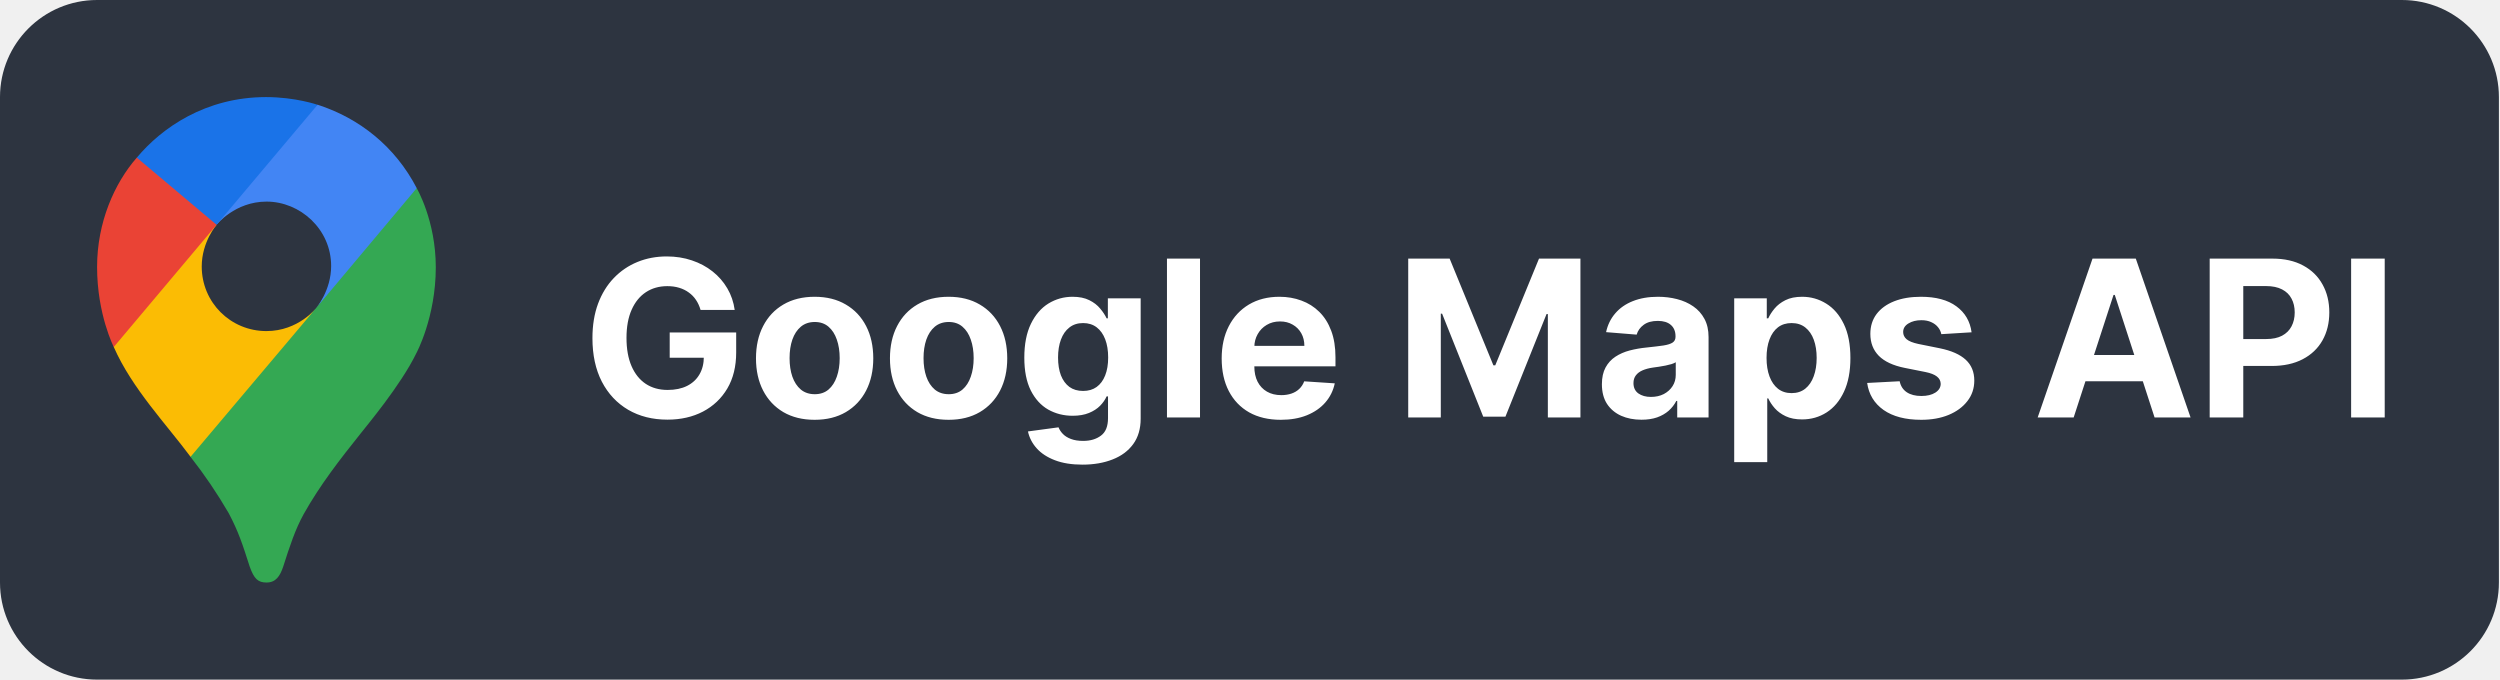
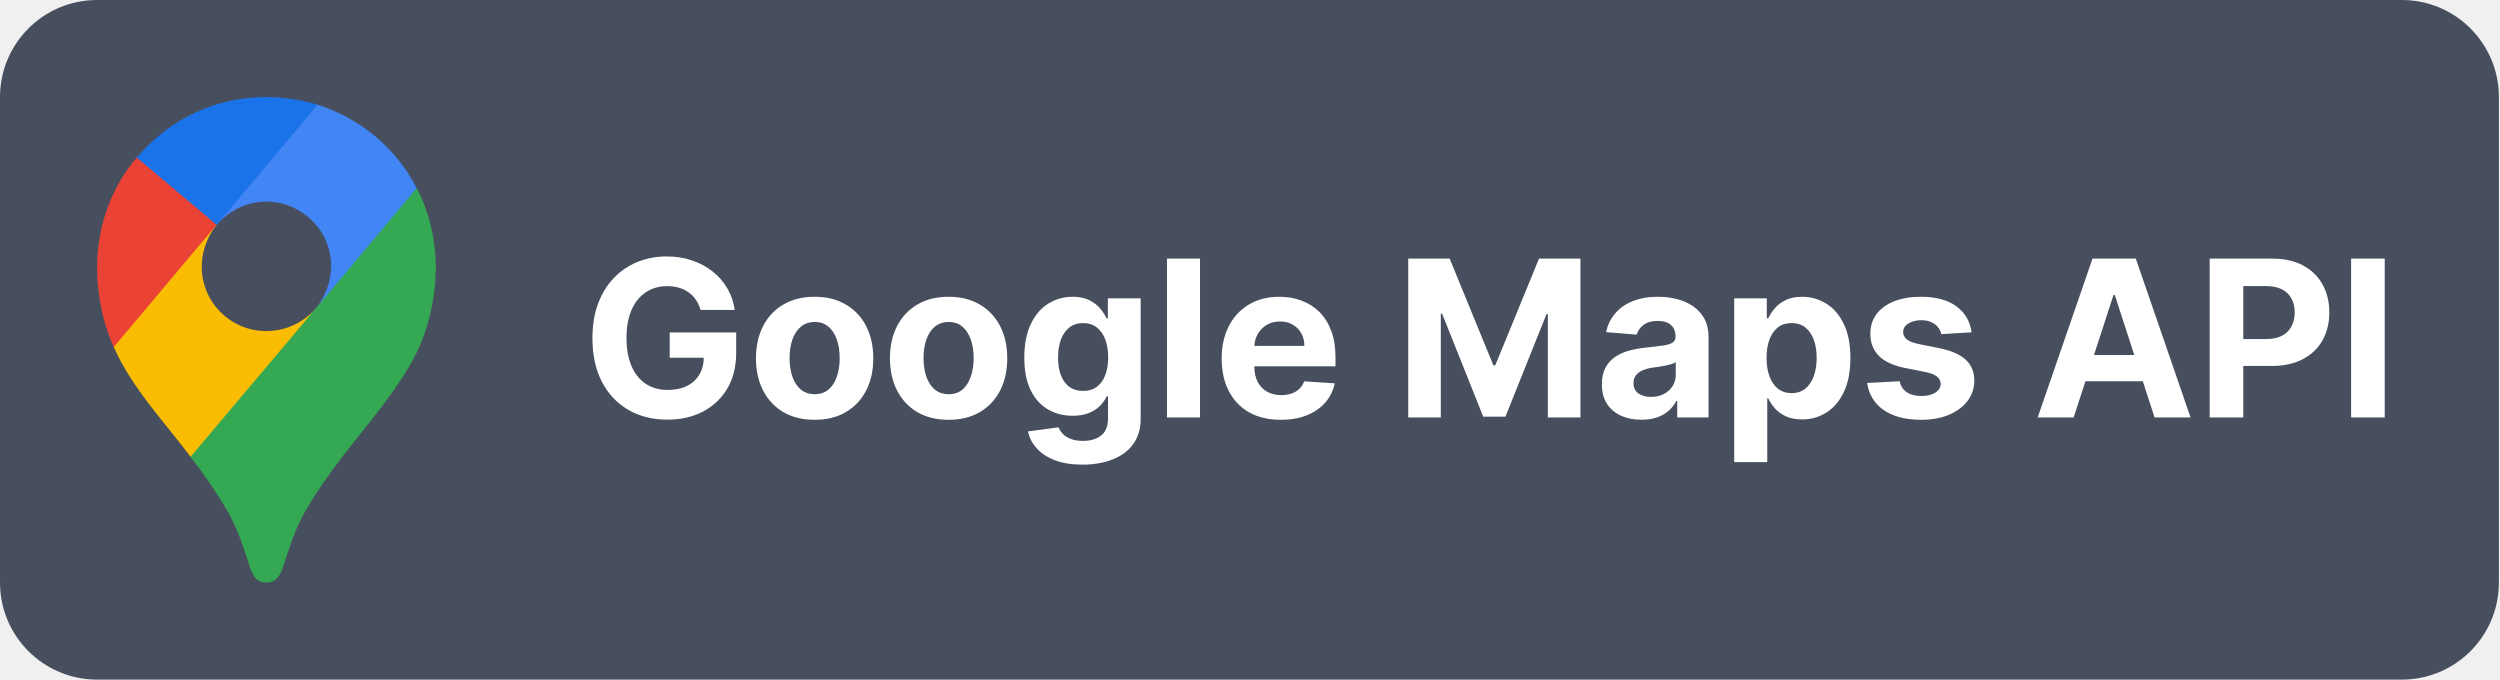
<svg xmlns="http://www.w3.org/2000/svg" width="515" height="140" viewBox="0 0 515 140" fill="none">
-   <rect width="514.773" height="140" rx="20" fill="#2D3440" />
+   <rect width="514.773" height="140" rx="20" fill="#474F5E" />
  <path d="M39.238 94.097C42.131 97.784 44.764 101.667 47.118 105.719C49.128 109.53 49.965 112.114 51.434 116.706C52.335 119.243 53.149 120 54.899 120C56.807 120 57.672 118.712 58.341 116.72C59.729 112.384 60.819 109.074 62.537 105.947C65.91 99.91 70.1 94.546 74.218 89.39C75.333 87.93 82.54 79.429 85.785 72.722C85.785 72.722 89.773 65.353 89.773 55.062C89.773 45.437 85.84 38.76 85.84 38.76L74.517 41.793L67.64 59.904L65.939 62.401L65.599 62.854L65.147 63.42L64.352 64.325L63.218 65.459L57.094 70.448L41.785 79.288L39.238 94.097Z" fill="#34A853" />
  <path d="M23.437 71.483C27.174 80.017 34.379 87.519 39.254 94.103L65.147 63.432C65.147 63.432 61.499 68.203 54.882 68.203C47.511 68.203 41.557 62.317 41.557 54.895C41.557 49.806 44.618 46.31 44.618 46.31L27.042 51.019L23.437 71.483Z" fill="#FBBC04" />
  <path d="M65.436 21.577C74.035 24.35 81.396 30.171 85.848 38.754L65.155 63.414C65.155 63.414 68.216 59.855 68.216 54.797C68.216 47.203 61.821 41.529 54.913 41.529C48.38 41.529 44.628 46.292 44.628 46.292V30.757L65.436 21.577Z" fill="#4285F4" />
  <path d="M28.181 32.474C33.317 26.328 42.355 20 54.815 20C60.86 20 65.414 21.587 65.414 21.587L44.609 46.306H29.868L28.181 32.474Z" fill="#1A73E8" />
  <path d="M23.437 71.483C23.437 71.483 20 64.751 20 55C20 45.783 23.583 37.726 28.181 32.474L44.62 46.308L23.437 71.483Z" fill="#EA4335" />
  <path d="M144.319 63.852C144.095 63.074 143.781 62.387 143.376 61.79C142.971 61.183 142.475 60.672 141.89 60.256C141.314 59.83 140.654 59.505 139.908 59.281C139.173 59.057 138.358 58.946 137.463 58.946C135.79 58.946 134.32 59.361 133.053 60.192C131.795 61.023 130.815 62.232 130.112 63.82C129.409 65.396 129.058 67.325 129.058 69.604C129.058 71.884 129.404 73.823 130.096 75.421C130.789 77.019 131.769 78.239 133.037 79.081C134.304 79.912 135.801 80.327 137.527 80.327C139.093 80.327 140.43 80.05 141.538 79.496C142.657 78.931 143.509 78.138 144.095 77.115C144.691 76.092 144.99 74.883 144.99 73.488L146.396 73.695H137.958V68.486H151.653V72.609C151.653 75.485 151.046 77.957 149.832 80.023C148.617 82.079 146.945 83.667 144.814 84.785C142.683 85.894 140.244 86.447 137.495 86.447C134.427 86.447 131.732 85.771 129.409 84.418C127.087 83.054 125.276 81.121 123.976 78.617C122.687 76.103 122.042 73.12 122.042 69.668C122.042 67.016 122.426 64.651 123.193 62.573C123.971 60.485 125.057 58.717 126.453 57.268C127.848 55.819 129.473 54.716 131.327 53.96C133.18 53.203 135.189 52.825 137.351 52.825C139.205 52.825 140.931 53.097 142.529 53.64C144.127 54.173 145.544 54.929 146.779 55.909C148.026 56.89 149.043 58.056 149.832 59.409C150.62 60.751 151.126 62.232 151.35 63.852H144.319ZM167.813 86.479C165.331 86.479 163.184 85.952 161.373 84.897C159.573 83.832 158.183 82.351 157.202 80.455C156.222 78.548 155.732 76.337 155.732 73.823C155.732 71.288 156.222 69.072 157.202 67.175C158.183 65.269 159.573 63.788 161.373 62.733C163.184 61.668 165.331 61.135 167.813 61.135C170.296 61.135 172.437 61.668 174.237 62.733C176.048 63.788 177.444 65.269 178.424 67.175C179.404 69.072 179.894 71.288 179.894 73.823C179.894 76.337 179.404 78.548 178.424 80.455C177.444 82.351 176.048 83.832 174.237 84.897C172.437 85.952 170.296 86.479 167.813 86.479ZM167.845 81.206C168.975 81.206 169.917 80.886 170.674 80.247C171.43 79.597 172 78.713 172.384 77.594C172.778 76.476 172.975 75.203 172.975 73.775C172.975 72.348 172.778 71.075 172.384 69.956C172 68.837 171.43 67.953 170.674 67.303C169.917 66.653 168.975 66.329 167.845 66.329C166.705 66.329 165.747 66.653 164.969 67.303C164.202 67.953 163.621 68.837 163.227 69.956C162.843 71.075 162.652 72.348 162.652 73.775C162.652 75.203 162.843 76.476 163.227 77.594C163.621 78.713 164.202 79.597 164.969 80.247C165.747 80.886 166.705 81.206 167.845 81.206ZM195.411 86.479C192.929 86.479 190.782 85.952 188.971 84.897C187.171 83.832 185.78 82.351 184.8 80.455C183.82 78.548 183.33 76.337 183.33 73.823C183.33 71.288 183.82 69.072 184.8 67.175C185.78 65.269 187.171 63.788 188.971 62.733C190.782 61.668 192.929 61.135 195.411 61.135C197.893 61.135 200.035 61.668 201.835 62.733C203.646 63.788 205.042 65.269 206.022 67.175C207.002 69.072 207.492 71.288 207.492 73.823C207.492 76.337 207.002 78.548 206.022 80.455C205.042 82.351 203.646 83.832 201.835 84.897C200.035 85.952 197.893 86.479 195.411 86.479ZM195.443 81.206C196.572 81.206 197.515 80.886 198.271 80.247C199.028 79.597 199.598 78.713 199.981 77.594C200.375 76.476 200.573 75.203 200.573 73.775C200.573 72.348 200.375 71.075 199.981 69.956C199.598 68.837 199.028 67.953 198.271 67.303C197.515 66.653 196.572 66.329 195.443 66.329C194.303 66.329 193.344 66.653 192.566 67.303C191.799 67.953 191.219 68.837 190.825 69.956C190.441 71.075 190.249 72.348 190.249 73.775C190.249 75.203 190.441 76.476 190.825 77.594C191.219 78.713 191.799 79.597 192.566 80.247C193.344 80.886 194.303 81.206 195.443 81.206ZM222.977 95.716C220.771 95.716 218.88 95.412 217.304 94.805C215.738 94.209 214.491 93.394 213.564 92.36C212.638 91.327 212.036 90.165 211.759 88.876L218.055 88.029C218.247 88.519 218.55 88.978 218.966 89.404C219.381 89.83 219.93 90.171 220.612 90.427C221.304 90.693 222.146 90.826 223.136 90.826C224.617 90.826 225.837 90.464 226.796 89.739C227.765 89.026 228.25 87.827 228.25 86.144V81.653H227.962C227.664 82.335 227.217 82.98 226.62 83.587C226.024 84.194 225.256 84.69 224.319 85.073C223.381 85.457 222.263 85.648 220.963 85.648C219.12 85.648 217.442 85.222 215.929 84.37C214.427 83.507 213.229 82.191 212.334 80.423C211.45 78.644 211.008 76.396 211.008 73.679C211.008 70.899 211.46 68.576 212.366 66.712C213.271 64.848 214.475 63.452 215.977 62.525C217.49 61.598 219.147 61.135 220.947 61.135C222.321 61.135 223.472 61.369 224.399 61.838C225.326 62.296 226.071 62.871 226.636 63.564C227.211 64.246 227.653 64.917 227.962 65.577H228.218V61.455H234.978V86.24C234.978 88.328 234.466 90.075 233.444 91.481C232.421 92.887 231.004 93.942 229.193 94.645C227.392 95.359 225.32 95.716 222.977 95.716ZM223.12 80.535C224.218 80.535 225.145 80.263 225.901 79.72C226.668 79.166 227.254 78.377 227.659 77.355C228.074 76.321 228.282 75.086 228.282 73.647C228.282 72.209 228.08 70.963 227.675 69.908C227.27 68.843 226.684 68.017 225.917 67.431C225.15 66.845 224.218 66.552 223.12 66.552C222.002 66.552 221.059 66.856 220.292 67.463C219.525 68.06 218.944 68.891 218.55 69.956C218.156 71.021 217.959 72.252 217.959 73.647C217.959 75.064 218.156 76.289 218.55 77.323C218.955 78.346 219.536 79.139 220.292 79.704C221.059 80.258 222.002 80.535 223.12 80.535ZM247.202 53.273V86H240.395V53.273H247.202ZM263.842 86.479C261.317 86.479 259.144 85.968 257.322 84.945C255.511 83.912 254.115 82.452 253.135 80.567C252.155 78.671 251.665 76.428 251.665 73.839C251.665 71.314 252.155 69.098 253.135 67.191C254.115 65.284 255.495 63.798 257.274 62.733C259.064 61.668 261.162 61.135 263.57 61.135C265.189 61.135 266.697 61.396 268.092 61.918C269.499 62.429 270.724 63.202 271.768 64.235C272.823 65.269 273.643 66.568 274.229 68.134C274.815 69.69 275.108 71.511 275.108 73.599V75.469H254.382V71.25H268.7C268.7 70.27 268.487 69.402 268.061 68.646C267.634 67.889 267.043 67.298 266.287 66.872C265.541 66.435 264.673 66.217 263.682 66.217C262.649 66.217 261.732 66.456 260.933 66.936C260.145 67.404 259.527 68.038 259.08 68.837C258.632 69.626 258.403 70.505 258.393 71.474V75.485C258.393 76.7 258.616 77.749 259.064 78.633C259.522 79.517 260.166 80.199 260.997 80.679C261.828 81.158 262.814 81.398 263.954 81.398C264.71 81.398 265.403 81.291 266.031 81.078C266.66 80.865 267.198 80.546 267.645 80.119C268.092 79.693 268.433 79.171 268.668 78.553L274.964 78.969C274.644 80.481 273.989 81.803 272.998 82.932C272.018 84.05 270.751 84.924 269.195 85.553C267.65 86.171 265.866 86.479 263.842 86.479ZM290.093 53.273H298.626L307.639 75.261H308.023L317.036 53.273H325.569V86H318.857V64.698H318.586L310.116 85.84H305.546L297.076 64.619H296.805V86H290.093V53.273ZM338.141 86.463C336.575 86.463 335.18 86.192 333.955 85.648C332.729 85.094 331.76 84.279 331.046 83.204C330.343 82.117 329.991 80.764 329.991 79.144C329.991 77.781 330.242 76.636 330.743 75.709C331.243 74.782 331.925 74.036 332.788 73.472C333.651 72.907 334.631 72.481 335.728 72.193C336.836 71.906 337.998 71.703 339.212 71.586C340.64 71.437 341.79 71.298 342.664 71.171C343.537 71.032 344.171 70.829 344.565 70.563C344.96 70.297 345.157 69.903 345.157 69.381V69.285C345.157 68.273 344.837 67.49 344.198 66.936C343.569 66.382 342.674 66.105 341.513 66.105C340.288 66.105 339.313 66.376 338.589 66.92C337.864 67.452 337.385 68.124 337.151 68.933L330.854 68.422C331.174 66.93 331.803 65.641 332.74 64.555C333.678 63.457 334.887 62.616 336.368 62.03C337.859 61.433 339.585 61.135 341.545 61.135C342.909 61.135 344.214 61.295 345.46 61.614C346.717 61.934 347.831 62.429 348.8 63.1C349.78 63.772 350.553 64.635 351.117 65.689C351.682 66.733 351.964 67.985 351.964 69.445V86H345.508V82.596H345.316C344.922 83.363 344.395 84.04 343.734 84.626C343.074 85.201 342.28 85.654 341.353 85.984C340.426 86.304 339.356 86.463 338.141 86.463ZM340.091 81.765C341.092 81.765 341.977 81.568 342.744 81.174C343.511 80.769 344.113 80.226 344.549 79.544C344.986 78.862 345.205 78.09 345.205 77.227V74.622C344.991 74.761 344.698 74.888 344.326 75.006C343.963 75.112 343.553 75.213 343.095 75.309C342.637 75.394 342.179 75.474 341.721 75.549C341.263 75.613 340.847 75.671 340.474 75.725C339.675 75.842 338.978 76.028 338.381 76.284C337.784 76.54 337.321 76.886 336.991 77.323C336.661 77.749 336.495 78.282 336.495 78.921C336.495 79.848 336.831 80.556 337.502 81.046C338.184 81.526 339.047 81.765 340.091 81.765ZM357.246 95.204V61.455H363.957V65.577H364.261C364.559 64.917 364.991 64.246 365.555 63.564C366.13 62.871 366.876 62.296 367.792 61.838C368.719 61.369 369.87 61.135 371.244 61.135C373.034 61.135 374.685 61.604 376.198 62.541C377.711 63.468 378.92 64.869 379.825 66.744C380.731 68.608 381.184 70.947 381.184 73.759C381.184 76.497 380.742 78.809 379.857 80.695C378.984 82.57 377.791 83.992 376.278 84.961C374.776 85.92 373.092 86.4 371.228 86.4C369.907 86.4 368.783 86.181 367.856 85.744C366.94 85.308 366.189 84.759 365.603 84.098C365.017 83.427 364.57 82.751 364.261 82.069H364.053V95.204H357.246ZM363.909 73.727C363.909 75.187 364.112 76.46 364.517 77.546C364.921 78.633 365.507 79.48 366.274 80.087C367.041 80.684 367.974 80.982 369.071 80.982C370.179 80.982 371.116 80.679 371.883 80.071C372.65 79.454 373.231 78.601 373.625 77.515C374.03 76.417 374.232 75.155 374.232 73.727C374.232 72.31 374.035 71.064 373.641 69.988C373.247 68.912 372.666 68.07 371.899 67.463C371.132 66.856 370.189 66.552 369.071 66.552C367.963 66.552 367.025 66.845 366.258 67.431C365.502 68.017 364.921 68.848 364.517 69.924C364.112 71 363.909 72.268 363.909 73.727ZM406.145 68.454L399.912 68.837C399.806 68.305 399.577 67.825 399.225 67.399C398.874 66.962 398.41 66.616 397.835 66.36C397.27 66.094 396.594 65.961 395.806 65.961C394.751 65.961 393.861 66.185 393.137 66.632C392.412 67.069 392.05 67.655 392.05 68.39C392.05 68.976 392.285 69.471 392.753 69.876C393.222 70.281 394.026 70.606 395.166 70.851L399.609 71.746C401.995 72.236 403.774 73.024 404.946 74.111C406.118 75.197 406.704 76.625 406.704 78.394C406.704 80.002 406.23 81.414 405.282 82.628C404.344 83.843 403.055 84.791 401.415 85.473C399.785 86.144 397.904 86.479 395.774 86.479C392.524 86.479 389.936 85.803 388.007 84.45C386.09 83.086 384.966 81.233 384.635 78.889L391.331 78.537C391.534 79.528 392.024 80.284 392.801 80.806C393.579 81.318 394.575 81.573 395.79 81.573C396.983 81.573 397.942 81.344 398.666 80.886C399.401 80.418 399.774 79.816 399.785 79.081C399.774 78.463 399.513 77.957 399.002 77.562C398.49 77.158 397.702 76.849 396.637 76.636L392.386 75.789C389.989 75.309 388.204 74.478 387.032 73.296C385.871 72.113 385.291 70.606 385.291 68.773C385.291 67.197 385.717 65.838 386.569 64.698C387.432 63.559 388.641 62.68 390.197 62.062C391.763 61.444 393.595 61.135 395.694 61.135C398.794 61.135 401.233 61.79 403.013 63.1C404.802 64.411 405.846 66.195 406.145 68.454ZM427.175 86H419.76L431.058 53.273H439.975L451.257 86H443.842L435.644 60.751H435.388L427.175 86ZM426.711 73.136H444.225V78.537H426.711V73.136ZM455.196 86V53.273H468.108C470.59 53.273 472.705 53.747 474.452 54.695C476.199 55.633 477.531 56.938 478.447 58.61C479.374 60.272 479.837 62.19 479.837 64.363C479.837 66.536 479.368 68.454 478.431 70.116C477.493 71.778 476.135 73.072 474.356 73.999C472.587 74.926 470.446 75.389 467.932 75.389H459.702V69.844H466.813C468.145 69.844 469.242 69.615 470.105 69.157C470.979 68.688 471.629 68.044 472.055 67.223C472.491 66.392 472.71 65.439 472.71 64.363C472.71 63.276 472.491 62.328 472.055 61.519C471.629 60.698 470.979 60.064 470.105 59.617C469.232 59.159 468.124 58.93 466.781 58.93H462.115V86H455.196ZM491.251 53.273V86H484.331V53.273H491.251Z" fill="white" />
</svg>
